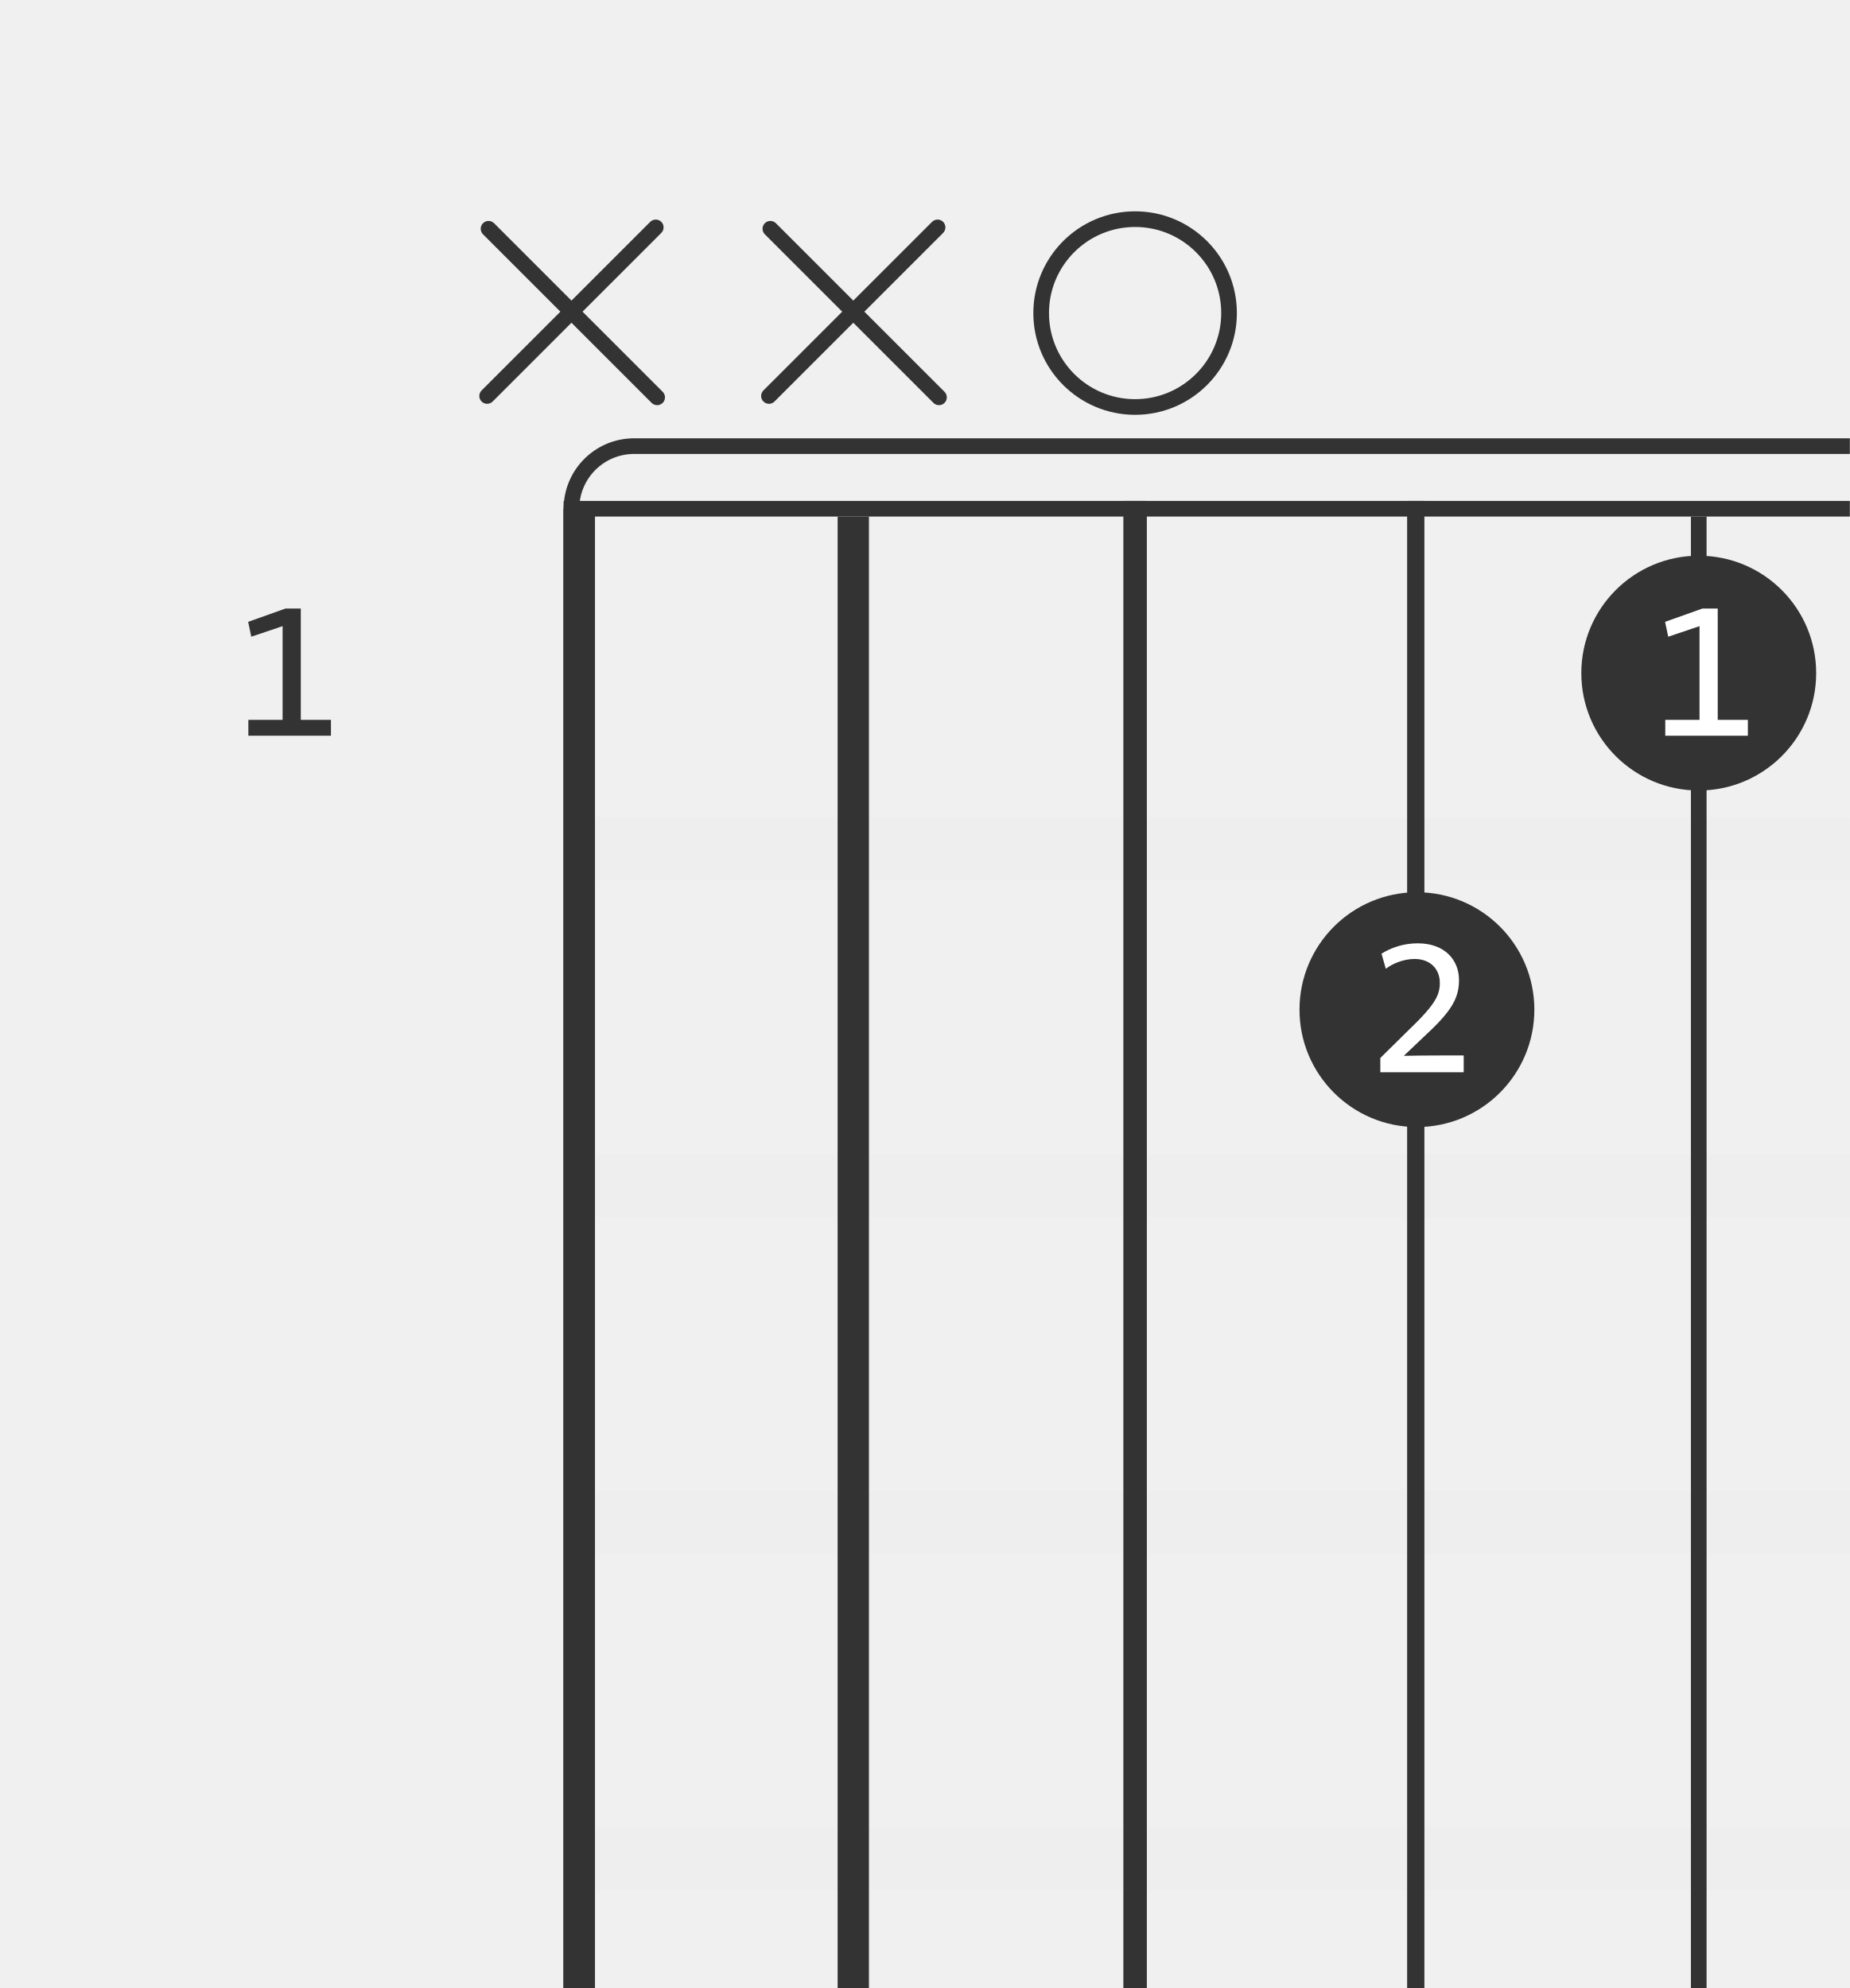
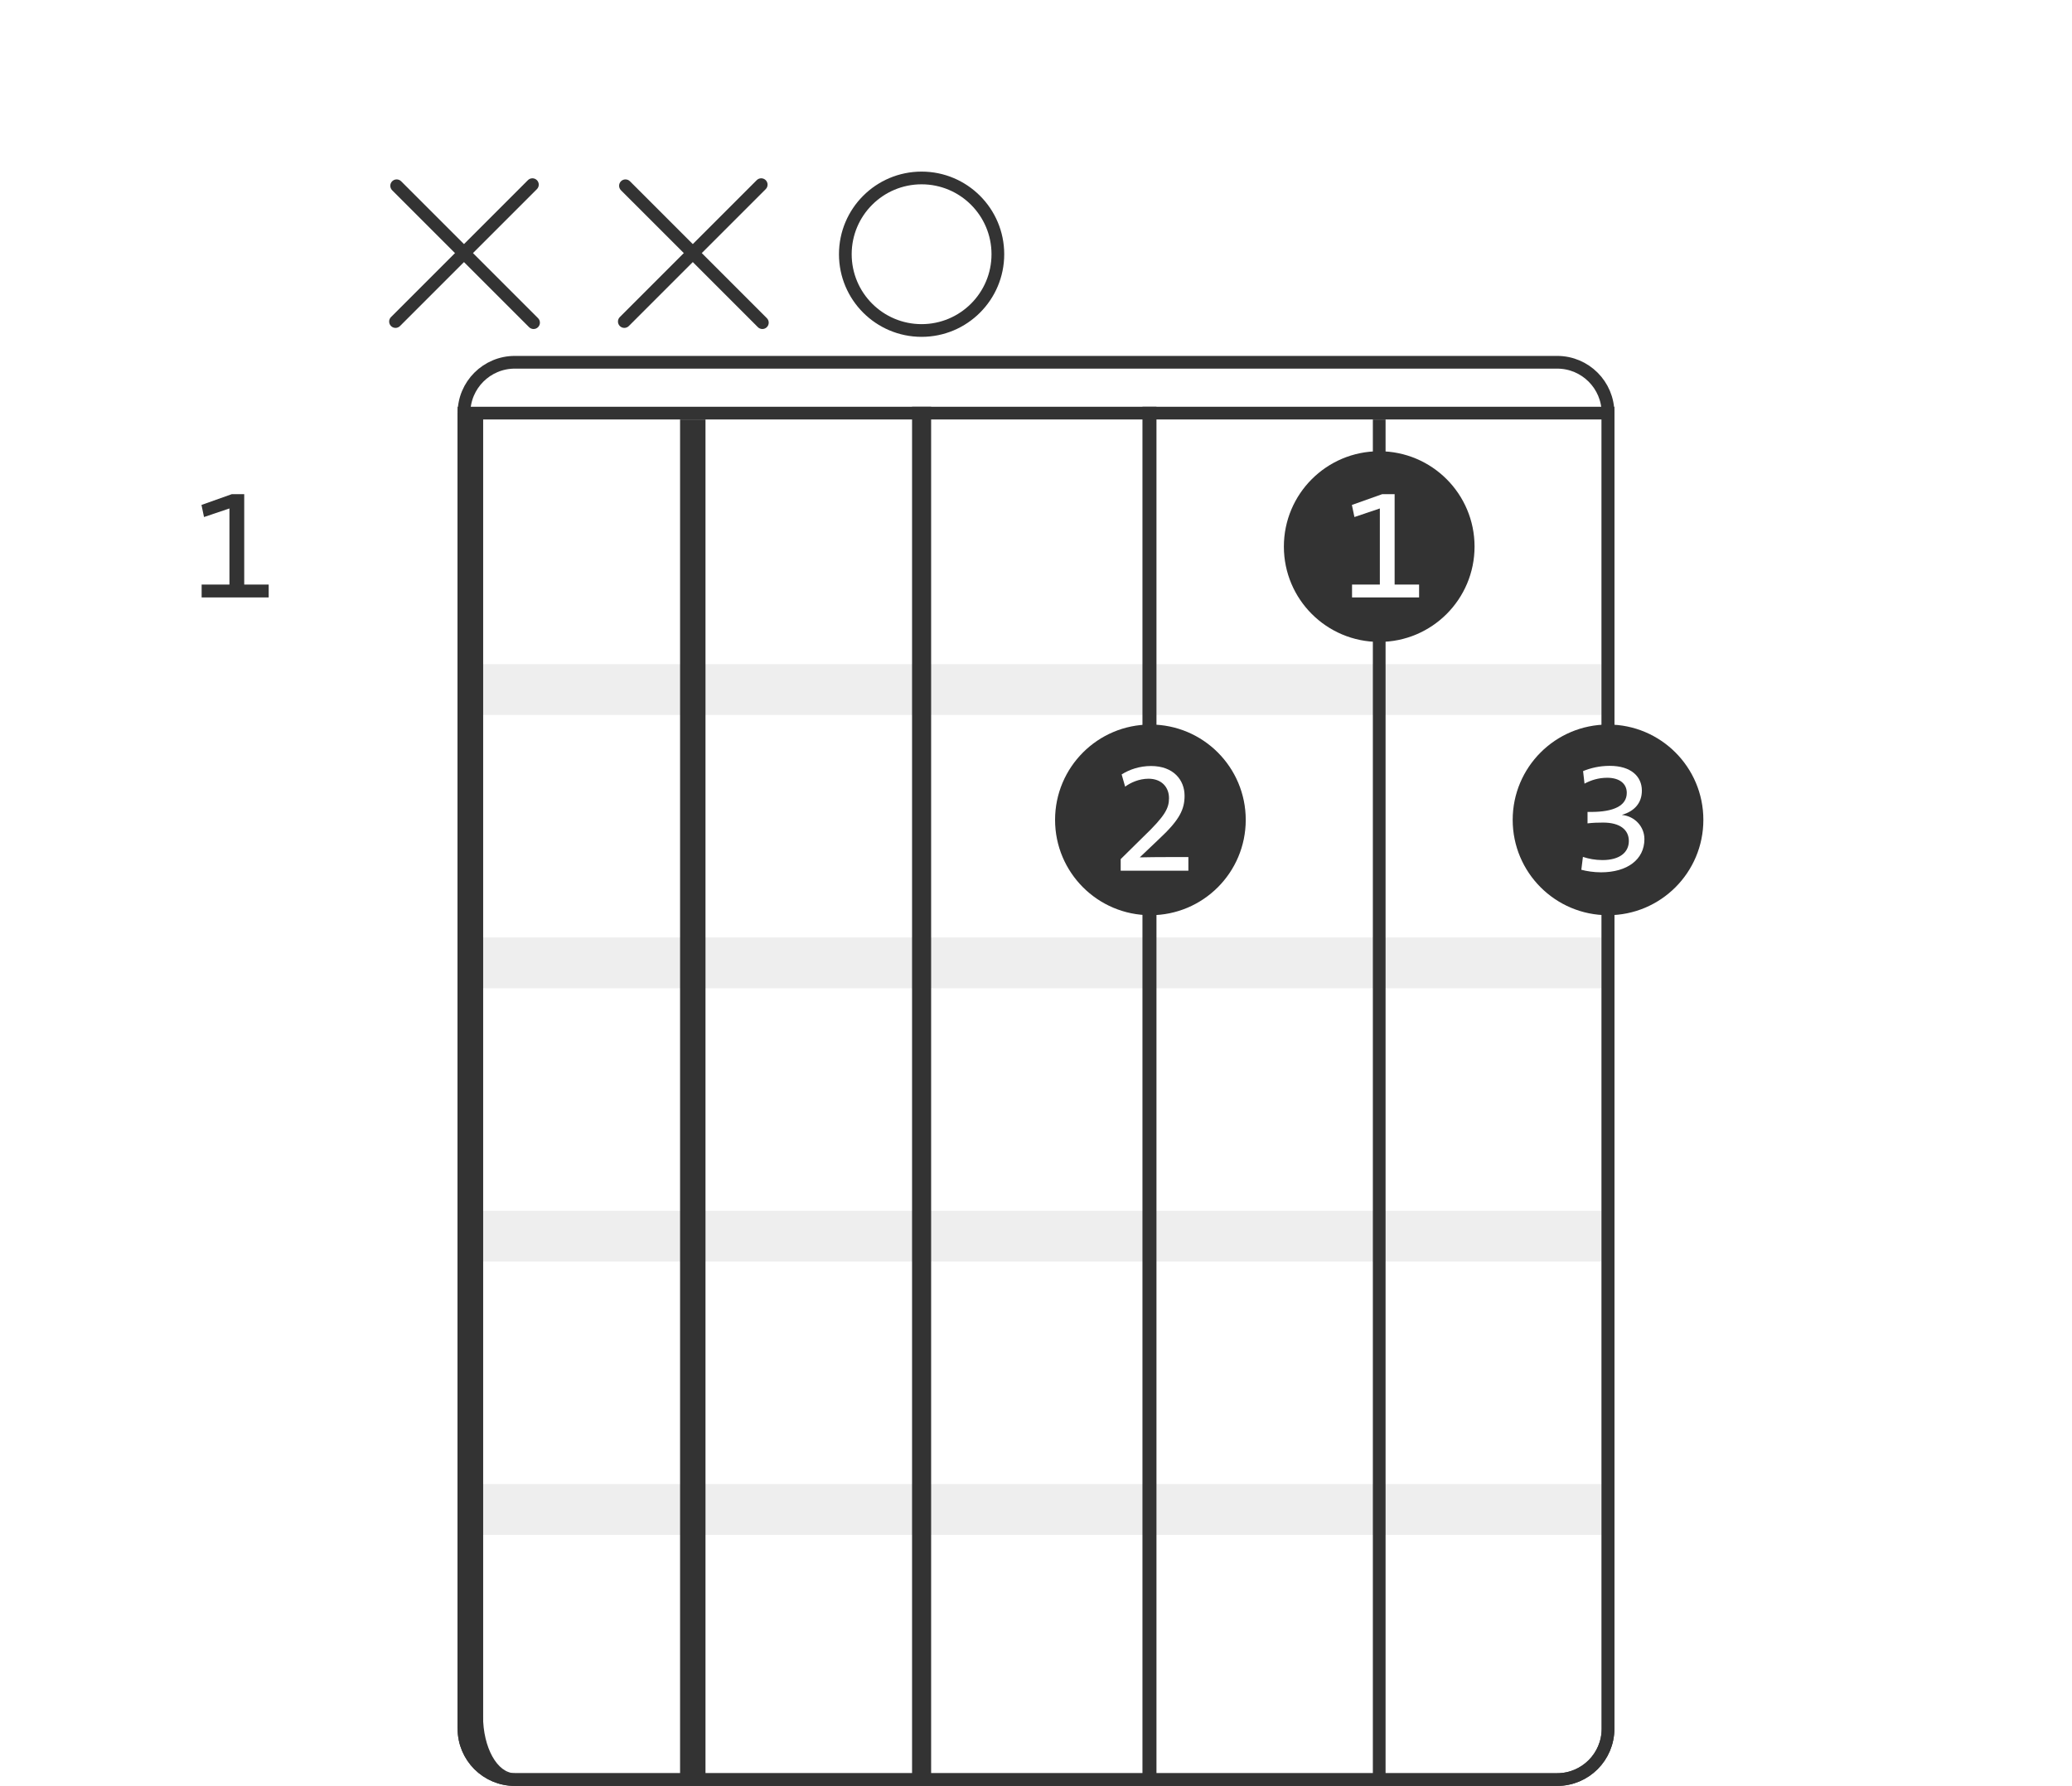
<svg xmlns="http://www.w3.org/2000/svg" xmlns:xlink="http://www.w3.org/1999/xlink" version="1.1">
  <defs>
    <symbol id="circle-1-black">
      <svg width="30" height="30" viewBox="0 0 30 30">
        <polygon fill="#333" points="21.275 23 10.725 23 10.725 20.975 15.1 20.975 15.1 9 11.1 10.35 10.7 8.45 15.475 6.75 17.425 6.75 17.425 20.975 21.275 20.975" />
      </svg>
    </symbol>
    <symbol id="circle-2-black">
      <svg width="30" height="30" viewBox="0 0 30 30">
        <path fill="#333" d="M10.975,17 L0.325,17 L0.325,15.175 L3.9,11.65 C7.35,8.35 7.925,7.15 7.925,5.575 C7.925,3.875 6.775,2.525 4.7,2.525 C3.225,2.525 1.85,3.15 1.025,3.775 L0.475,1.85 C1.7,1.075 3.3,0.525 5.1,0.525 C8.65,0.525 10.375,2.75 10.375,5.2 C10.375,7.325 9.625,8.975 6.375,12 L3.35,14.875 L3.35,14.9 C4.4,14.875 6.225,14.85 8.5,14.85 L10.975,14.85 L10.975,17 Z" transform="translate(10 6)" />
      </svg>
    </symbol>
    <symbol id="circle-3-black">
      <svg width="30" height="30" viewBox="0 0 30 30">
        <path fill="#333" d="M10.8,22.85 L11.05,20.825 C11.95,21.125 13,21.325 14.125,21.325 C16.85,21.325 18.275,20.1 18.275,18.325 C18.275,16.55 16.875,15.425 14.225,15.425 C13.325,15.425 12.625,15.45 11.775,15.55 L11.775,13.75 L12.35,13.75 C15.85,13.75 17.95,12.8 17.95,10.75 C17.95,9.275 16.775,8.375 14.875,8.375 C13.5,8.375 12.325,8.75 11.3,9.3 L11.075,7.325 C12.25,6.85 13.625,6.5 15.275,6.5 C18.625,6.5 20.325,8.175 20.325,10.4 C20.325,12.325 19.175,13.625 17.225,14.2 L17.2,14.225 C19.225,14.425 20.725,16.075 20.725,18.025 C20.725,21.225 18.05,23.25 13.9,23.25 C12.775,23.25 11.625,23.075 10.8,22.85 Z" />
      </svg>
    </symbol>
    <symbol id="circle-4-black">
      <svg width="30" height="30" viewBox="0 0 30 30">
        <path fill="#333" d="M20.575,19.25 L17.9,19.25 L17.9,23 L15.675,23 L15.675,19.25 L8.125,19.25 L7.95,17.425 L14.85,6.75 L17.9,6.75 L17.9,17.2 L20.575,17.2 L20.575,19.25 Z M15.7,17.2 L15.7,9 L15.675,9 L10.25,17.275 C11.75,17.2 14.7,17.2 15.7,17.2 Z" />
      </svg>
    </symbol>
    <symbol id="circle-5-black">
      <svg width="30" height="30" viewBox="0 0 30 30">
        <path fill="#333" d="M11,22.9 L11,20.825 C11.925,21.125 12.975,21.3 14.175,21.3 C16.85,21.3 18.325,19.975 18.325,17.95 C18.325,15.95 16.65,14.925 14.075,14.925 C13.025,14.925 12,15 11.35,15.125 L11.35,6.75 L20.15,6.75 L20.15,8.9 L13.45,8.9 L13.45,13.15 C13.875,13.125 14.45,13.1 14.825,13.1 C18.7,13.1 20.75,15.1 20.75,17.675 C20.75,21.025 18.05,23.225 14,23.225 C12.9,23.225 11.975,23.125 11,22.9 Z" />
      </svg>
    </symbol>
    <symbol id="circle-6-black">
      <svg width="30" height="30" viewBox="0 0 30 30">
        <path fill="#333" d="M19.951 6.6V8.575C19.451 8.5 18.951 8.45 18.301 8.45C14.976 8.45 13.226 10.375 12.601 13.675C12.551 13.925 12.476 14.35 12.401 14.9H12.426C13.226 13.525 14.726 12.775 16.451 12.775C19.701 12.775 21.501 14.875 21.501 17.525C21.501 20.975 19.251 23.25 15.851 23.25C12.326 23.25 10.176 20.75 10.176 16.4C10.176 9.45 13.626 6.525 18.476 6.525C19.001 6.525 19.601 6.55 19.951 6.6ZM19.201 17.9C19.201 15.975 18.101 14.65 15.976 14.65C13.876 14.65 12.651 16.325 12.651 17.725C12.651 19.75 13.826 21.4 16.051 21.4C18.051 21.4 19.201 19.95 19.201 17.9Z" />
      </svg>
    </symbol>
    <symbol id="circle-7-black">
      <svg width="30" height="30" viewBox="0 0 30 30">
        <path fill="#333" d="M21.25,6.75 L21.25,8.7 C18.725,13.4 16.45,18.75 15,23 L12.375,23 C14.025,18.475 16.275,13.275 18.65,8.9 C18.075,8.925 14.8,8.95 12.475,8.95 L10.275,8.95 L10.275,6.75 L21.25,6.75 Z" />
      </svg>
    </symbol>
    <symbol id="circle-8-black">
      <svg width="30" height="30" viewBox="0 0 30 30">
        <path fill="#333" d="M20.75,18.825 C20.75,21.55 18.3,23.25 15.1,23.25 C11.85,23.25 9.725,21.65 9.725,19.175 C9.725,17.1 11.375,15.85 13.2,14.8 C11.3,13.825 10.125,12.675 10.125,10.8 C10.125,8.325 12.25,6.5 15.375,6.5 C18.5,6.5 20.35,8.15 20.35,10.45 C20.35,12.325 18.925,13.475 17.25,14.475 C19.05,15.4 20.75,16.55 20.75,18.825 Z M18.05,10.65 C18.05,9.175 16.925,8.3 15.2,8.3 C13.45,8.3 12.45,9.35 12.45,10.6 C12.45,11.95 13.375,12.65 15.375,13.625 C16.825,12.8 18.05,11.975 18.05,10.65 Z M18.4,19.05 C18.4,17.275 16.825,16.475 15.075,15.675 C13.5,16.55 12.075,17.475 12.075,19 C12.075,20.4 13.225,21.4 15.325,21.4 C17.05,21.4 18.4,20.55 18.4,19.05 Z" />
      </svg>
    </symbol>
    <symbol id="circle-9-black">
      <svg width="30" height="30" viewBox="0 0 30 30">
        <path fill="#333" d="M10.9,23.05 L10.9,21.025 C11.6,21.2 12.4,21.275 13.15,21.275 C16.35,21.275 18.1,19.625 18.675,16.4 C18.75,15.925 18.8,15.625 18.9,15.2 L18.875,15.2 C18.075,16.35 16.7,17.05 14.975,17.05 C11.775,17.05 10,14.95 10,12.15 C10,8.725 12.35,6.5 15.6,6.5 C19,6.5 21.225,8.575 21.225,13.35 C21.225,20.45 17.725,23.225 12.9,23.225 C12.25,23.225 11.55,23.175 10.9,23.05 Z M18.725,12 C18.725,9.9 17.575,8.35 15.425,8.35 C13.45,8.35 12.275,9.875 12.275,11.8 C12.275,13.825 13.425,15.125 15.425,15.125 C17.55,15.125 18.725,13.7 18.725,12 Z" />
      </svg>
    </symbol>
    <symbol id="circle-0-black">
      <svg width="30" height="30" viewBox="0 0 30 30">
        <path fill="#333" d="M20.925,14.7 C20.925,20.925 18.05,23.25 15.1,23.25 C11.525,23.25 9.55,21.05 9.55,14.8 C9.55,9.1 12,6.5 15.4,6.5 C18.625,6.5 20.925,8.425 20.925,14.7 Z M18.5,14.85 C18.5,10.025 17.45,8.4 15.225,8.4 C13.375,8.4 11.975,10 11.975,14.65 C11.975,19.25 12.825,21.325 15.225,21.325 C17.275,21.325 18.5,19.25 18.5,14.85 Z" />
      </svg>
    </symbol>
    <symbol id="bar-middle">
      <svg width="36" height="30" viewBox="0 0 36 30">
        <rect width="36" height="30" fill="#333" fill-rule="evenodd" />
      </svg>
    </symbol>
    <symbol id="bar-end">
      <svg width="15" height="30" viewBox="0 0 15 30">
        <path fill="#333" fill-rule="evenodd" d="M15,0 C6.716,0 0,6.716 0,15 C0,23.284 6.716,30 15,30 L15,0 Z" />
      </svg>
    </symbol>
    <symbol id="circle-1">
      <svg width="30" height="30" viewBox="0 0 30 30">
        <g fill="none" fill-rule="evenodd">
          <circle cx="15" cy="15" r="15" fill="#333" />
          <polygon fill="#FFF" fill-rule="nonzero" points="21.275 23 10.725 23 10.725 20.975 15.1 20.975 15.1 9 11.1 10.35 10.7 8.45 15.475 6.75 17.425 6.75 17.425 20.975 21.275 20.975" />
        </g>
      </svg>
    </symbol>
    <symbol id="circle-2">
      <svg width="30" height="30" viewBox="0 0 30 30">
        <g fill="none" fill-rule="evenodd" transform="translate(0 -2)">
          <circle cx="15" cy="17" r="15" fill="#333" />
          <path fill="#FFF" fill-rule="nonzero" d="M20.975,25 L10.325,25 L10.325,23.175 L13.9,19.65 C17.35,16.35 17.925,15.15 17.925,13.575 C17.925,11.875 16.775,10.525 14.7,10.525 C13.225,10.525 11.85,11.15 11.025,11.775 L10.475,9.85 C11.7,9.075 13.3,8.525 15.1,8.525 C18.65,8.525 20.375,10.75 20.375,13.2 C20.375,15.325 19.625,16.975 16.375,20 L13.35,22.875 L13.35,22.9 C14.4,22.875 16.225,22.85 18.5,22.85 L20.975,22.85 L20.975,25 Z" />
        </g>
      </svg>
    </symbol>
    <symbol id="circle-3">
      <svg width="30" height="30" viewBox="0 0 30 30">
        <g fill="none" fill-rule="evenodd" transform="translate(0 -2)">
          <circle cx="15" cy="17" r="15" fill="#333" />
          <path fill="#FFF" fill-rule="nonzero" d="M10.8,24.85 L11.05,22.825 C11.95,23.125 13,23.325 14.125,23.325 C16.85,23.325 18.275,22.1 18.275,20.325 C18.275,18.55 16.875,17.425 14.225,17.425 C13.325,17.425 12.625,17.45 11.775,17.55 L11.775,15.75 L12.35,15.75 C15.85,15.75 17.95,14.8 17.95,12.75 C17.95,11.275 16.775,10.375 14.875,10.375 C13.5,10.375 12.325,10.75 11.3,11.3 L11.075,9.325 C12.25,8.85 13.625,8.5 15.275,8.5 C18.625,8.5 20.325,10.175 20.325,12.4 C20.325,14.325 19.175,15.625 17.225,16.2 L17.2,16.225 C19.225,16.425 20.725,18.075 20.725,20.025 C20.725,23.225 18.05,25.25 13.9,25.25 C12.775,25.25 11.625,25.075 10.8,24.85 Z" />
        </g>
      </svg>
    </symbol>
    <symbol id="circle-4">
      <svg width="30" height="30" viewBox="0 0 30 30">
        <g fill="none" fill-rule="evenodd" transform="translate(0 -2)">
          <circle cx="15" cy="17" r="15" fill="#333" />
          <path fill="#FFF" fill-rule="nonzero" d="M20.575,21.25 L17.9,21.25 L17.9,25 L15.675,25 L15.675,21.25 L8.125,21.25 L7.95,19.425 L14.85,8.75 L17.9,8.75 L17.9,19.2 L20.575,19.2 L20.575,21.25 Z M15.7,19.2 L15.7,11 L15.675,11 L10.25,19.275 C11.75,19.2 14.7,19.2 15.7,19.2 Z" />
        </g>
      </svg>
    </symbol>
    <symbol id="grid-guitar-2">
      <svg width="182" height="225" viewBox="0 0 182 209" fill="none">
        <path d="M1 48.5H180V40.5H1V48.5Z" fill="#EEEEEE" />
        <path d="M1 91.5H180V83.5H1V91.5Z" fill="#EEEEEE" />
        <path d="M1 134.5H180V126.5H1V134.5Z" fill="#EEEEEE" />
        <path d="M1 177.5H180V169.5H1V177.5Z" fill="#EEEEEE" />
        <rect x="1" y="1" width="180" height="215" rx="8" stroke="#333333" stroke-width="2" />
        <path fill-rule="evenodd" clip-rule="evenodd" d="M39 2L39 216L35 216L35 2L39 2Z" fill="#333333" />
        <path fill-rule="evenodd" clip-rule="evenodd" d="M74.5 6.47666e-06L74.5 216L71.5 216L71.5 6.61612e-06L74.5 6.47666e-06Z" fill="#333333" />
        <path fill-rule="evenodd" clip-rule="evenodd" d="M109.954 6.51366e-06L109.954 216L107.75 216L107.75 6.61612e-06L109.954 6.51366e-06Z" fill="#333333" />
        <path fill-rule="evenodd" clip-rule="evenodd" d="M146 2L146 216L144 216L144 2L146 2Z" fill="#333333" />
        <path d="M0 11C0 6.029 4.029 2 9 2C6.239 2 4 6.029 4 11V206C4 210.971 6.239 215 9 215C4.029 215 0 210.971 0 206V11Z" fill="#333333" />
      </svg>
    </symbol>
    <symbol id="grid-guitar-1">
      <svg width="182" height="225" viewBox="0 0 182 225" fill="none">
        <path d="M1 56.5H180V48.5H1V56.5Z" fill="#EEEEEE" />
        <path d="M1 99.5H180V91.5H1V99.5Z" fill="#EEEEEE" />
        <path d="M1 142.5H180V134.5H1V142.5Z" fill="#EEEEEE" />
        <path d="M1 185.5H180V177.5H1V185.5Z" fill="#EEEEEE" />
        <rect x="1" y="1" width="180" height="223" rx="8" stroke="#333333" stroke-width="2" />
        <path d="M1 9H181V216C181 220.418 177.418 224 173 224H9C4.582 224 1 220.418 1 216V9Z" stroke="#333333" stroke-width="2" />
        <path fill-rule="evenodd" clip-rule="evenodd" d="M39 10L39 224L35 224L35 10L39 10Z" fill="#333333" />
        <path fill-rule="evenodd" clip-rule="evenodd" d="M4 9L4 216L0 216L9.04826e-06 9L4 9Z" fill="#333333" />
        <path fill-rule="evenodd" clip-rule="evenodd" d="M74.5 8L74.5 224L71.5 224L71.5 8L74.5 8Z" fill="#333333" />
        <path fill-rule="evenodd" clip-rule="evenodd" d="M109.954 8L109.954 224L107.75 224L107.75 8L109.954 8Z" fill="#333333" />
        <path fill-rule="evenodd" clip-rule="evenodd" d="M146 10L146 224L144 224L144 10L146 10Z" fill="#333333" />
        <path d="M0 9H4V214C4 218.971 6.239 223 9 223C4.029 223 0 218.971 0 214V9Z" fill="#333333" />
      </svg>
    </symbol>
    <symbol id="o">
      <svg width="30" height="30" viewBox="0 0 30 30">
        <path fill="#333" d="M15,28 C22.18,28 28,22.18 28,15 C28,7.82 22.18,2 15,2 C7.82,2 2,7.82 2,15 C2,22.18 7.82,28 15,28 Z M15,26 C8.925,26 4,21.075 4,15 C4,8.925 8.925,4 15,4 C21.075,4 26,8.925 26,15 C26,21.075 21.075,26 15,26 Z" />
      </svg>
    </symbol>
    <symbol id="x">
      <svg width="30" height="30" viewBox="0 0 30 30">
        <g fill="#333" transform="translate(4 4)">
          <path d="M-0.479,0.76 L21.061,22.3 C21.452,22.69 22.085,22.69 22.475,22.3 C22.866,21.909 22.866,21.276 22.475,20.885 L0.936,-0.654 C0.545,-1.045 -0.088,-1.045 -0.479,-0.654 C-0.869,-0.264 -0.869,0.37 -0.479,0.76 Z" transform="rotate(-90 10.998 10.823)" />
          <path d="M-0.3,0.936 L21.24,22.475 C21.63,22.866 22.264,22.866 22.654,22.475 C23.045,22.085 23.045,21.452 22.654,21.061 L1.115,-0.479 C0.724,-0.869 0.091,-0.869 -0.3,-0.479 C-0.69,-0.088 -0.69,0.545 -0.3,0.936 Z" />
        </g>
      </svg>
    </symbol>
  </defs>
  <symbol id="chord">
    <svg width="326" height="281" version="1.1">
+       <rect width="100%" height="100%" fill="white" />
      <use x="72" y="56" width="182" height="225" xlink:href="#grid-guitar-1" />
      <use x="21" y="71" width="30" height="30" xlink:href="#circle-1-black" />
      <use x="58" y="25" width="30" height="30" xlink:href="#x" />
      <use x="94" y="25" width="30" height="30" xlink:href="#x" />
      <use x="130" y="25" width="30" height="30" xlink:href="#o" />
      <use x="166" y="114" width="30" height="30" xlink:href="#circle-2" />
      <use x="202" y="71" width="30" height="30" xlink:href="#circle-1" />
      <use x="238" y="114" width="30" height="30" xlink:href="#circle-3" />
    </svg>
  </symbol>
  <use xlink:href="#chord" />
</svg>
